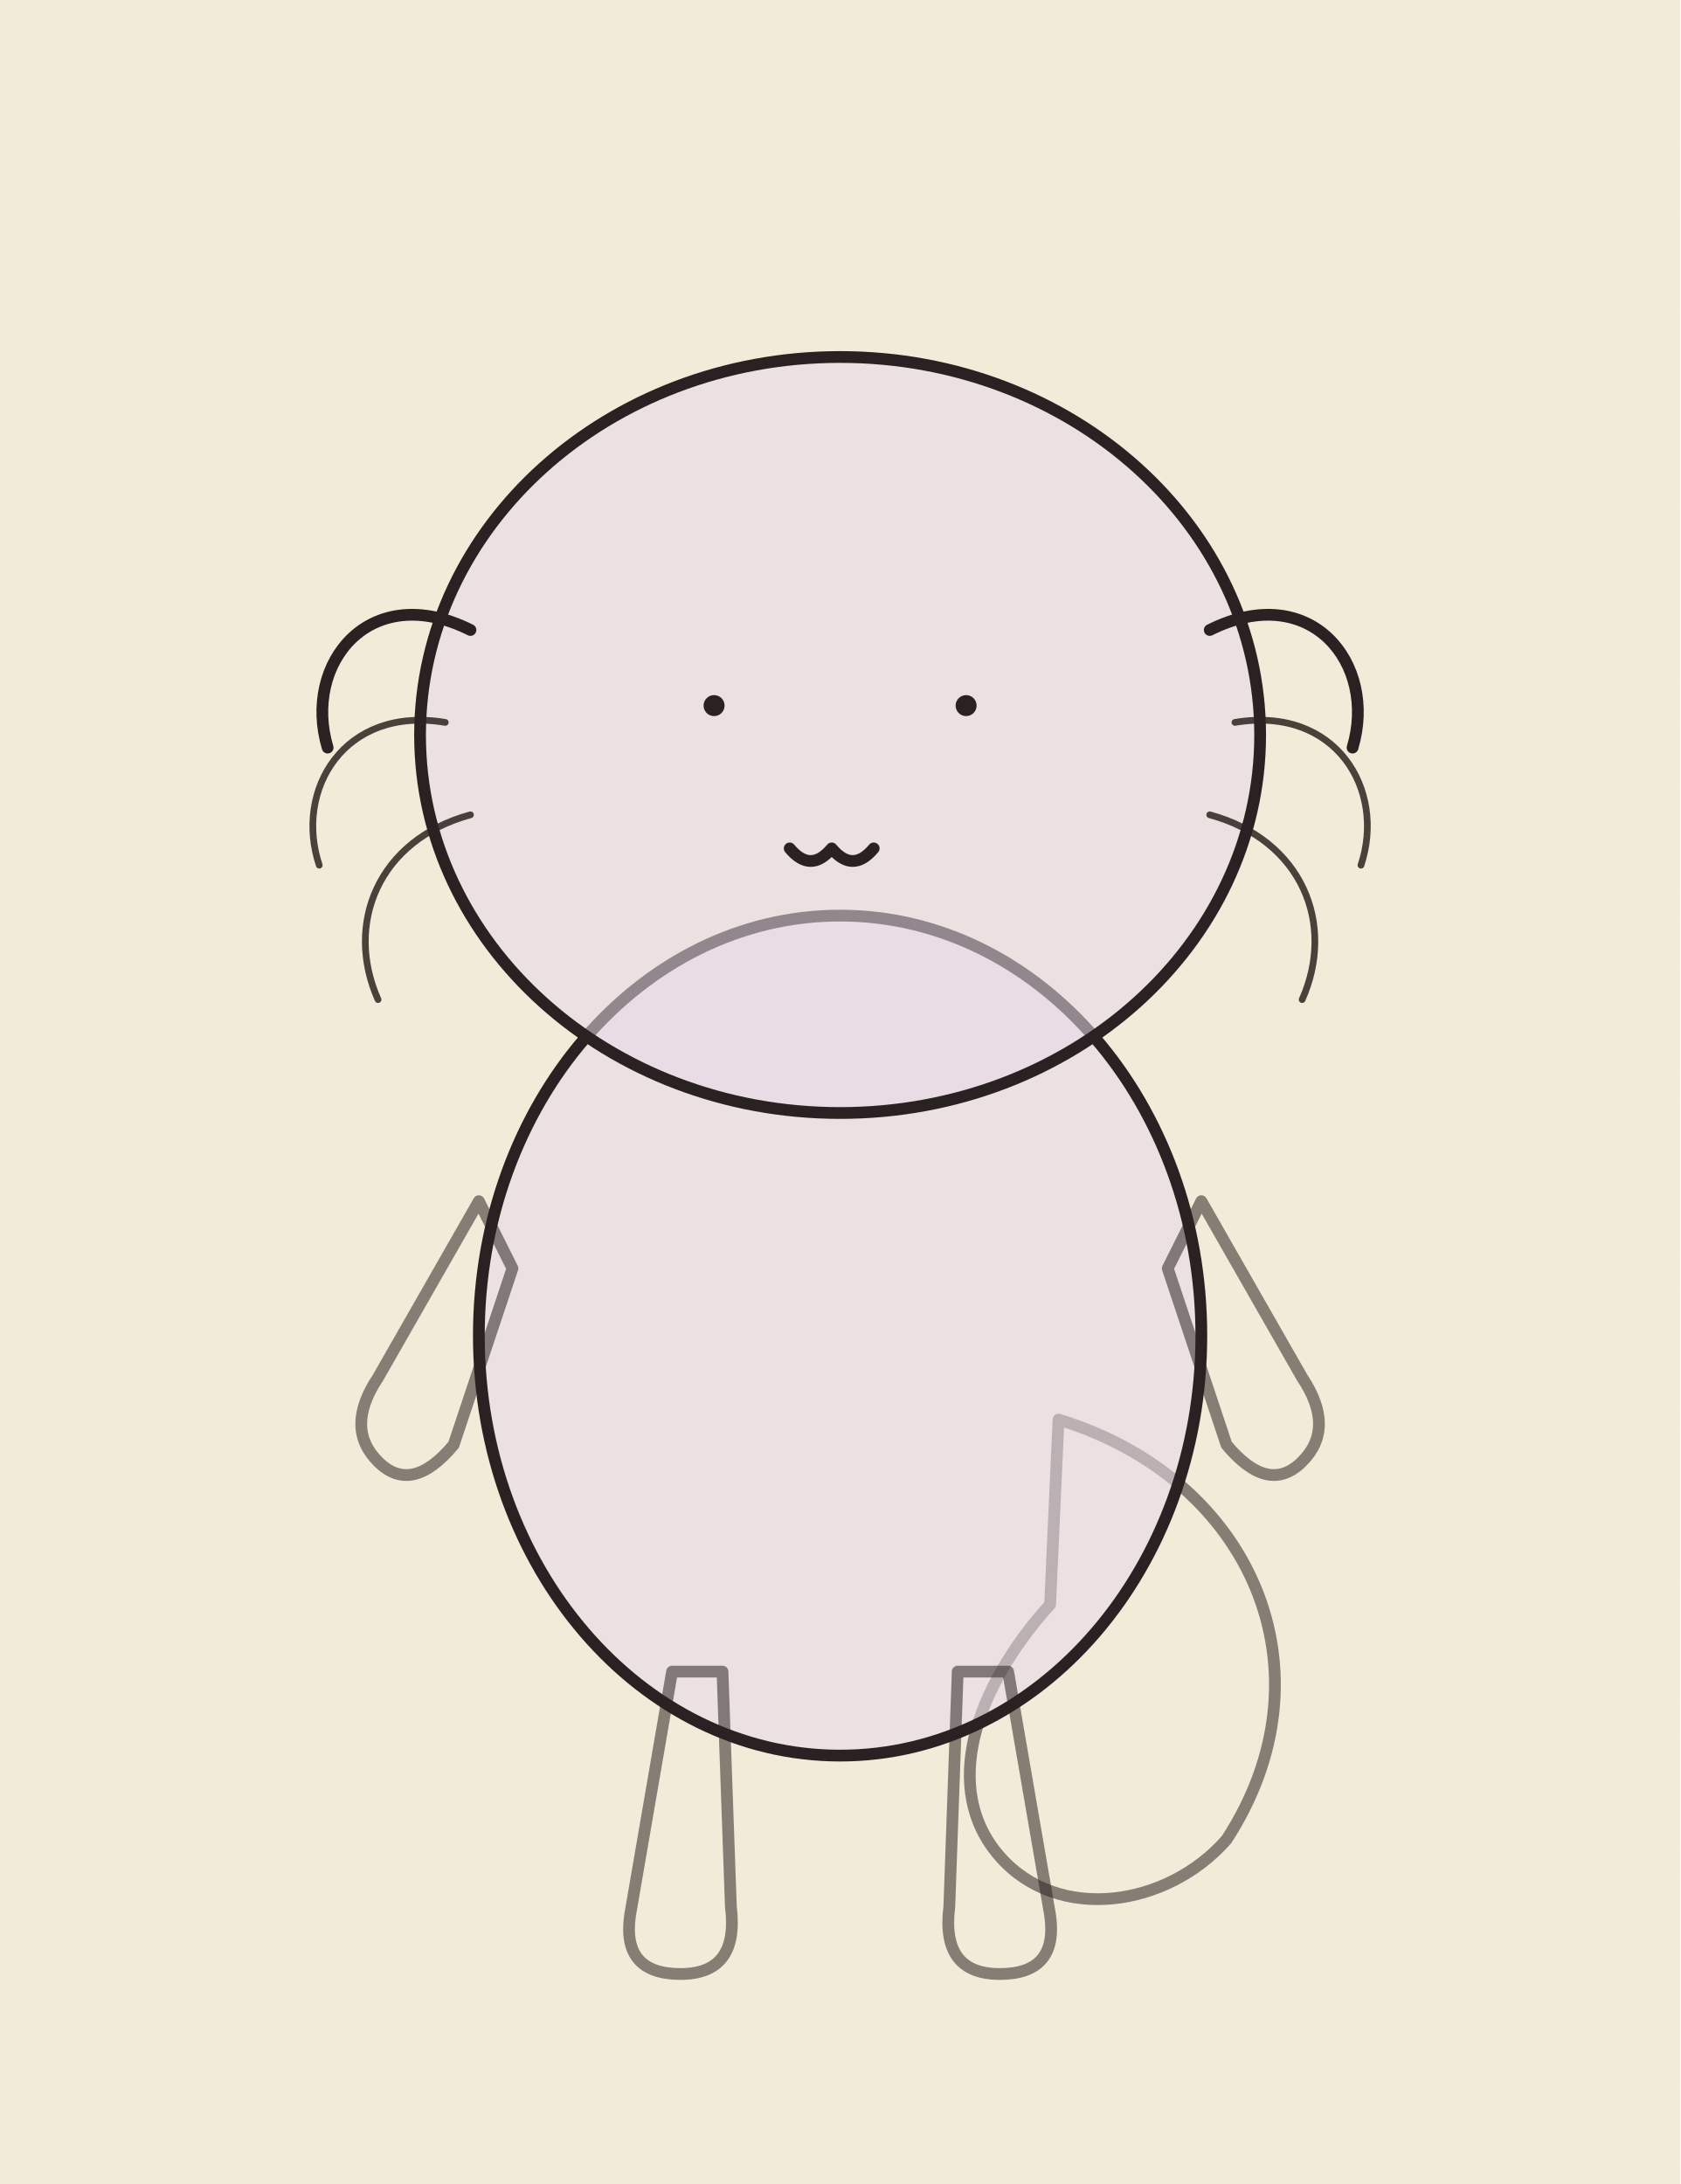
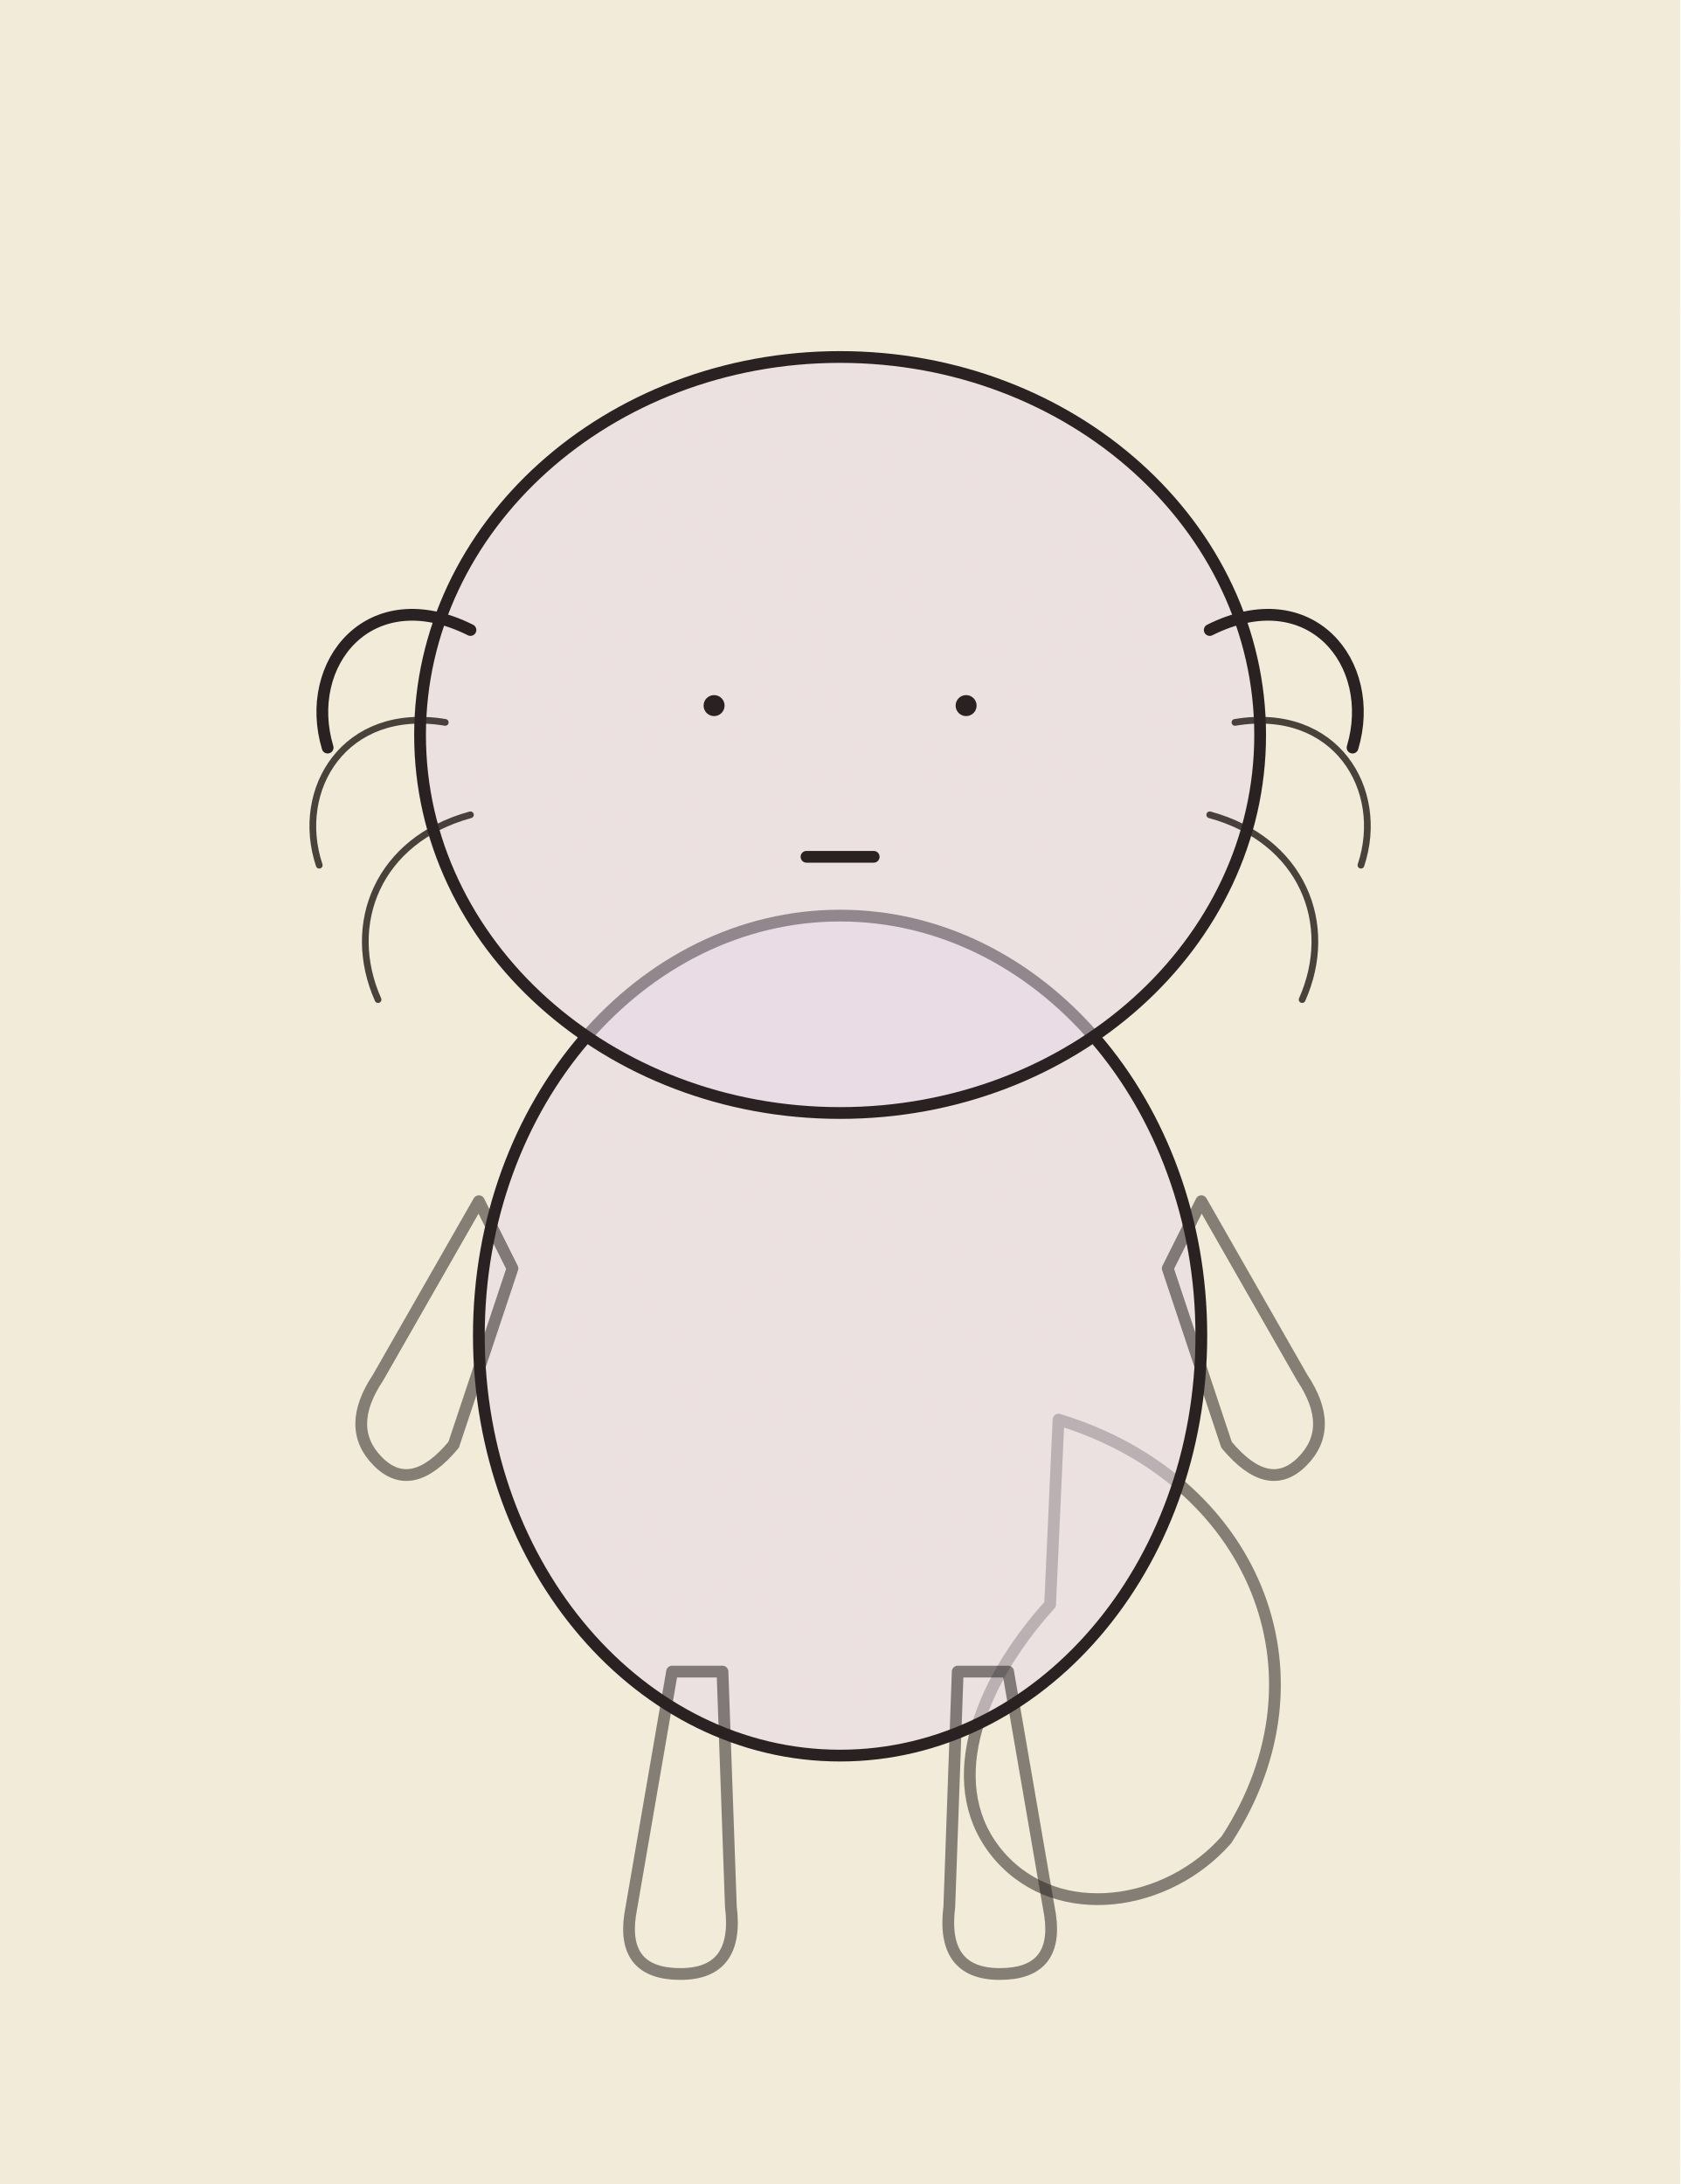
<svg xmlns="http://www.w3.org/2000/svg" viewBox="0 0 400 520" width="400" height="520" role="img" aria-label="Axo canonical standing">
  <defs>
    <filter id="paperGrain" x="0%" y="0%" width="100%" height="100%">
      <feTurbulence type="fractalNoise" baseFrequency="0.9" numOctaves="4" stitchTiles="stitch" result="noise" />
      <feColorMatrix type="matrix" values="0 0 0 0 0.96  0 0 0 0 0.93  0 0 0 0 0.86  0 0 0 0.04 0" in="noise" result="grain" />
      <feBlend in="SourceGraphic" in2="grain" mode="multiply" />
    </filter>
    <style>
      .paper { fill: #F2EBD9; }
      .wash { fill: #E8D8E8; opacity: 0.55; }
      .ink { fill: none; stroke: #2A2420; stroke-linecap: round; stroke-linejoin: round; }
      .ink-main { stroke-width: 2.8; }
      .ink-light { stroke-width: 1.6; opacity: 0.85; }
      .eye { fill: #2A2420; }
    </style>
  </defs>
  <g filter="url(#paperGrain)">
    <rect class="paper" width="400" height="520" />
    <path class="wash ink ink-main" d="M 252 338 C 298 352, 318 398, 292 438 C 278 454, 252 458, 238 442 C 224 426, 232 402, 250 382 Z" />
    <ellipse class="wash" cx="200" cy="318" rx="86" ry="100" />
    <ellipse class="ink ink-main" cx="200" cy="318" rx="86" ry="100" />
    <ellipse class="wash" cx="200" cy="175" rx="100" ry="90" />
    <ellipse class="ink ink-main" cx="200" cy="175" rx="100" ry="90" />
    <path class="ink ink-main" d="M 112 150 C 88 138, 72 158, 78 178" />
    <path class="ink ink-light" d="M 106 172 C 82 168, 70 188, 76 206" />
    <path class="ink ink-light" d="M 112 194 C 90 200, 82 220, 90 238" />
    <path class="ink ink-main" d="M 288 150 C 312 138, 328 158, 322 178" />
    <path class="ink ink-light" d="M 294 172 C 318 168, 330 188, 324 206" />
    <path class="ink ink-light" d="M 288 194 C 310 200, 318 220, 310 238" />
    <path class="wash ink ink-main" d="M 160 398 L 150 456 Q 148 470 162 470 Q 176 470 174 454 L 172 398 Z" />
    <path class="wash ink ink-main" d="M 240 398 L 250 456 Q 252 470 238 470 Q 224 470 226 454 L 228 398 Z" />
    <path class="wash ink ink-main" d="M 114 286 L 90 328 Q 82 340 90 348 Q 98 356 108 344 L 122 302 Z" />
    <path class="wash ink ink-main" d="M 286 286 L 310 328 Q 318 340 310 348 Q 302 356 292 344 L 278 302 Z" />
    <circle class="eye" cx="170" cy="168" r="2.5" />
    <circle class="eye" cx="230" cy="168" r="2.5" />
-     <path class="ink ink-main" stroke-width="2.2" d="M 188 202 Q 193 208 198 202 Q 203 208 208 202" />
+     <path class="ink ink-main" stroke-width="1.8" d="M 192 204 L 208 204" />
  </g>
</svg>
